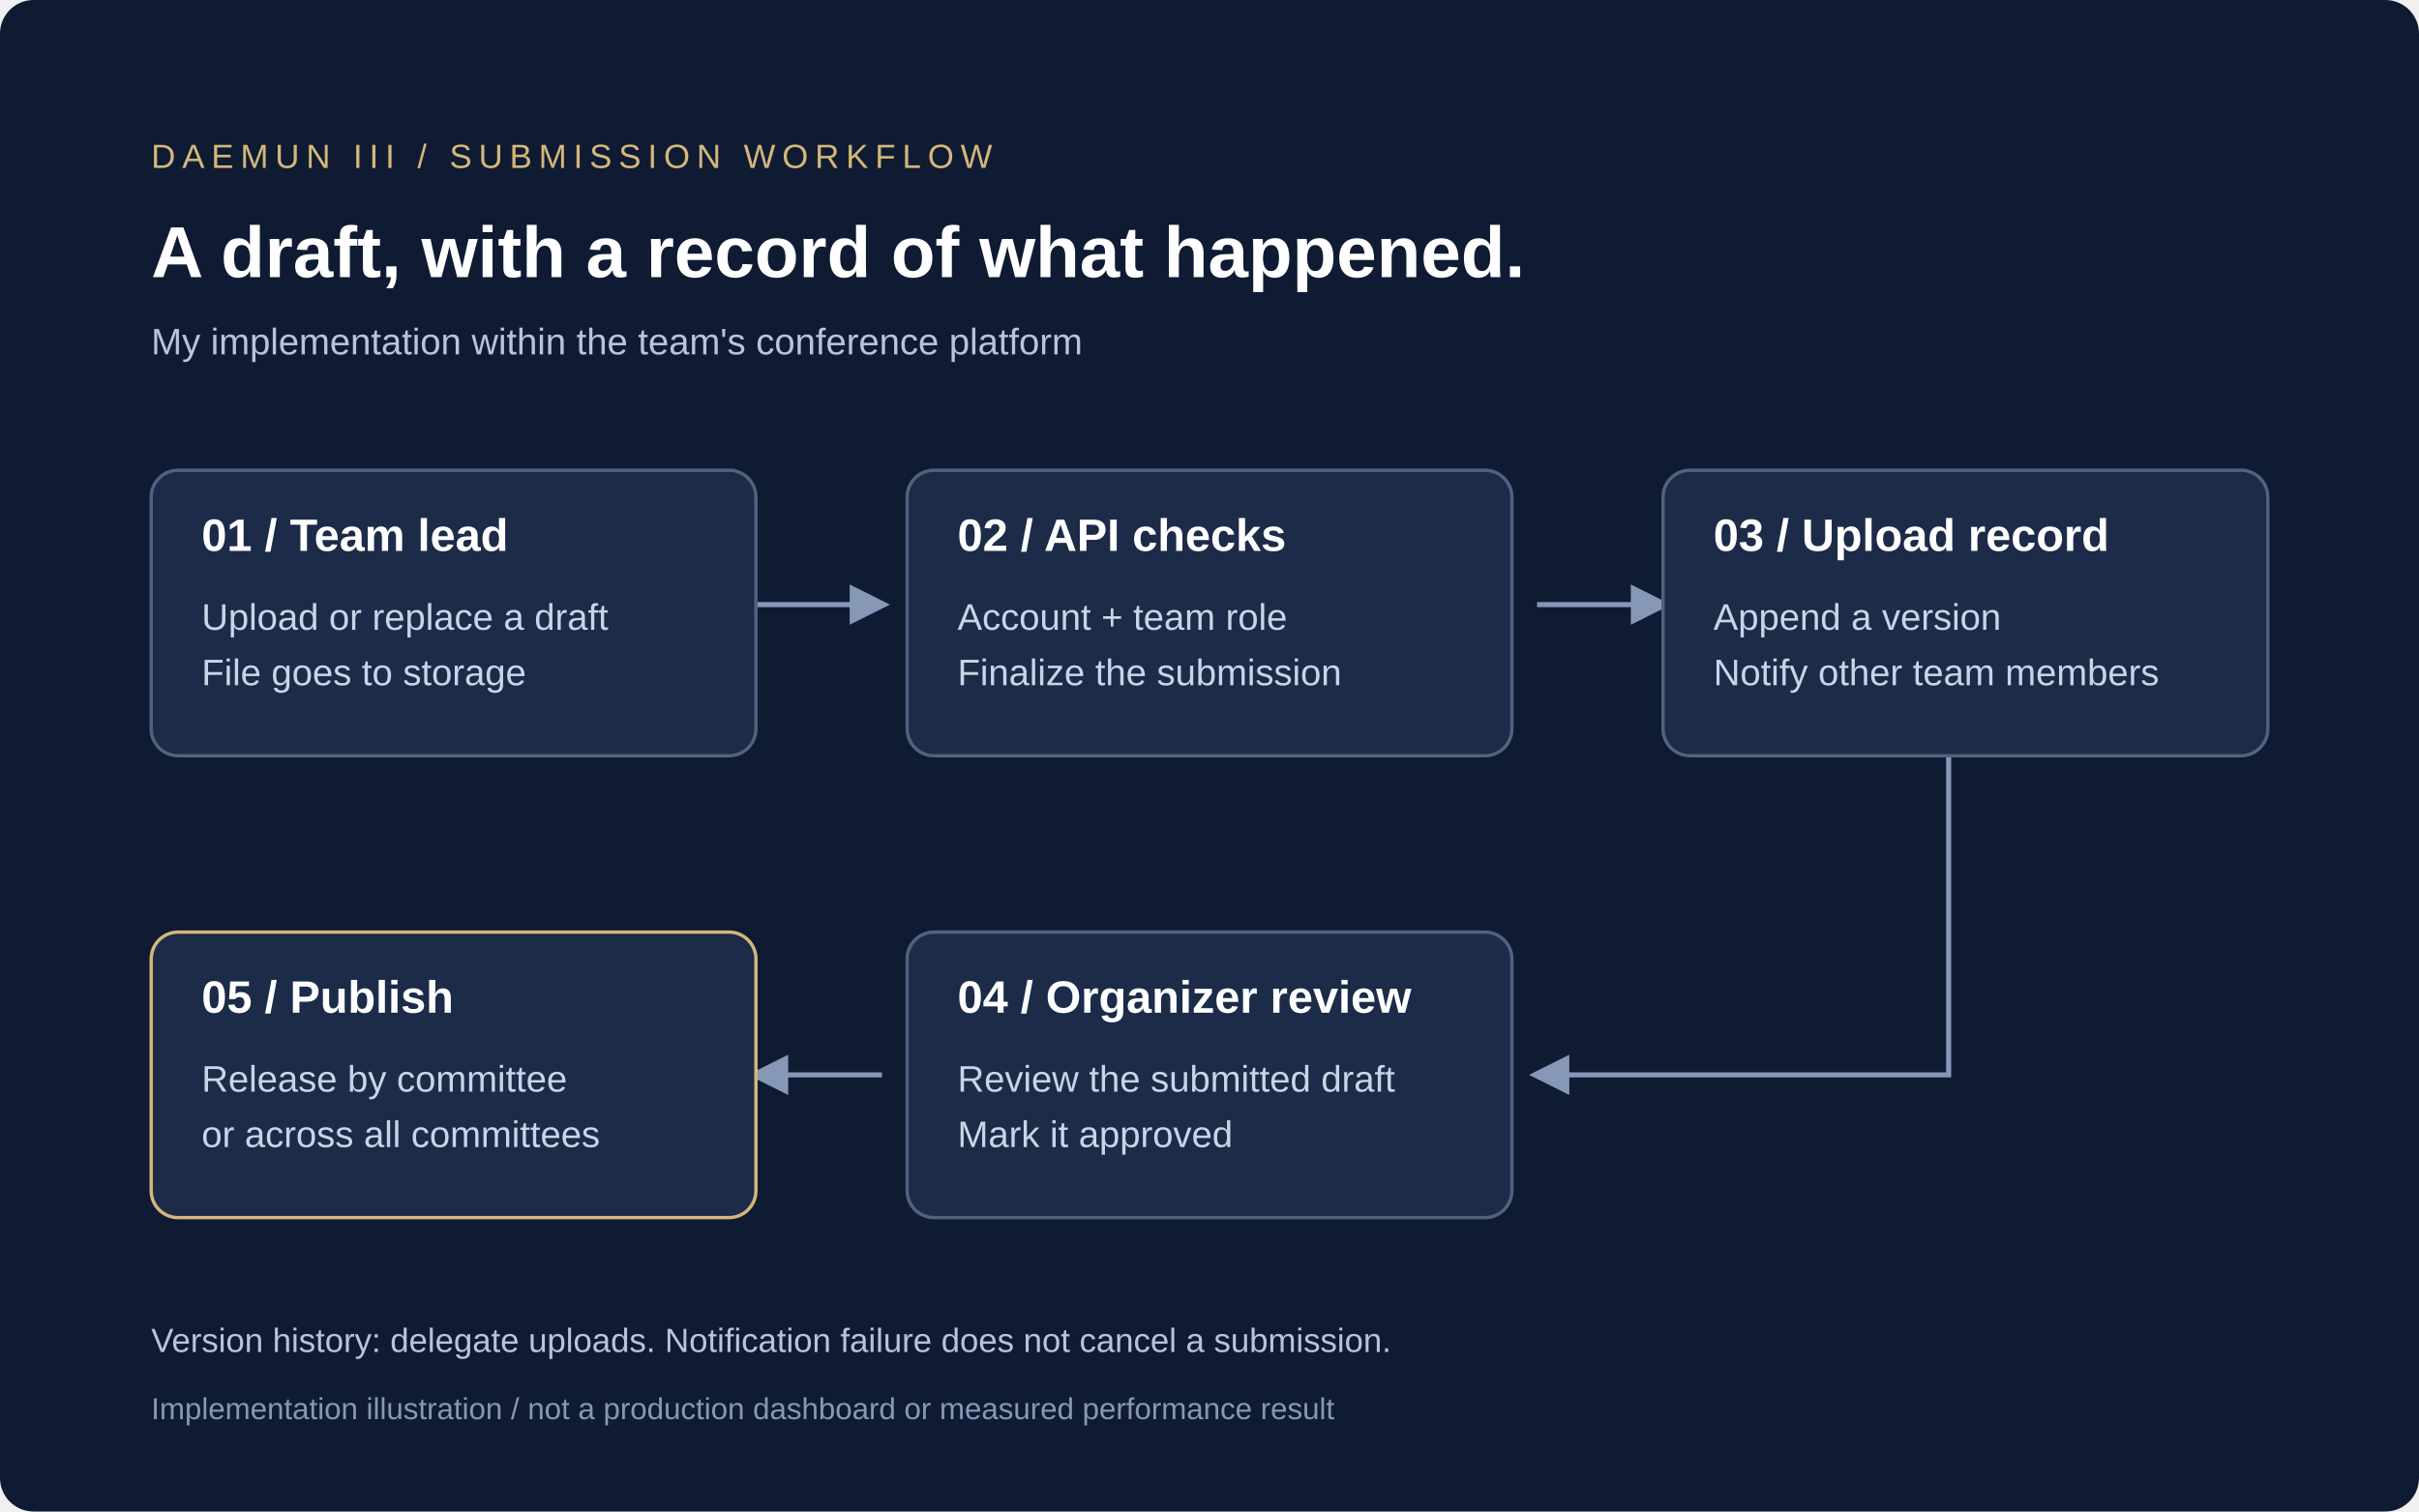
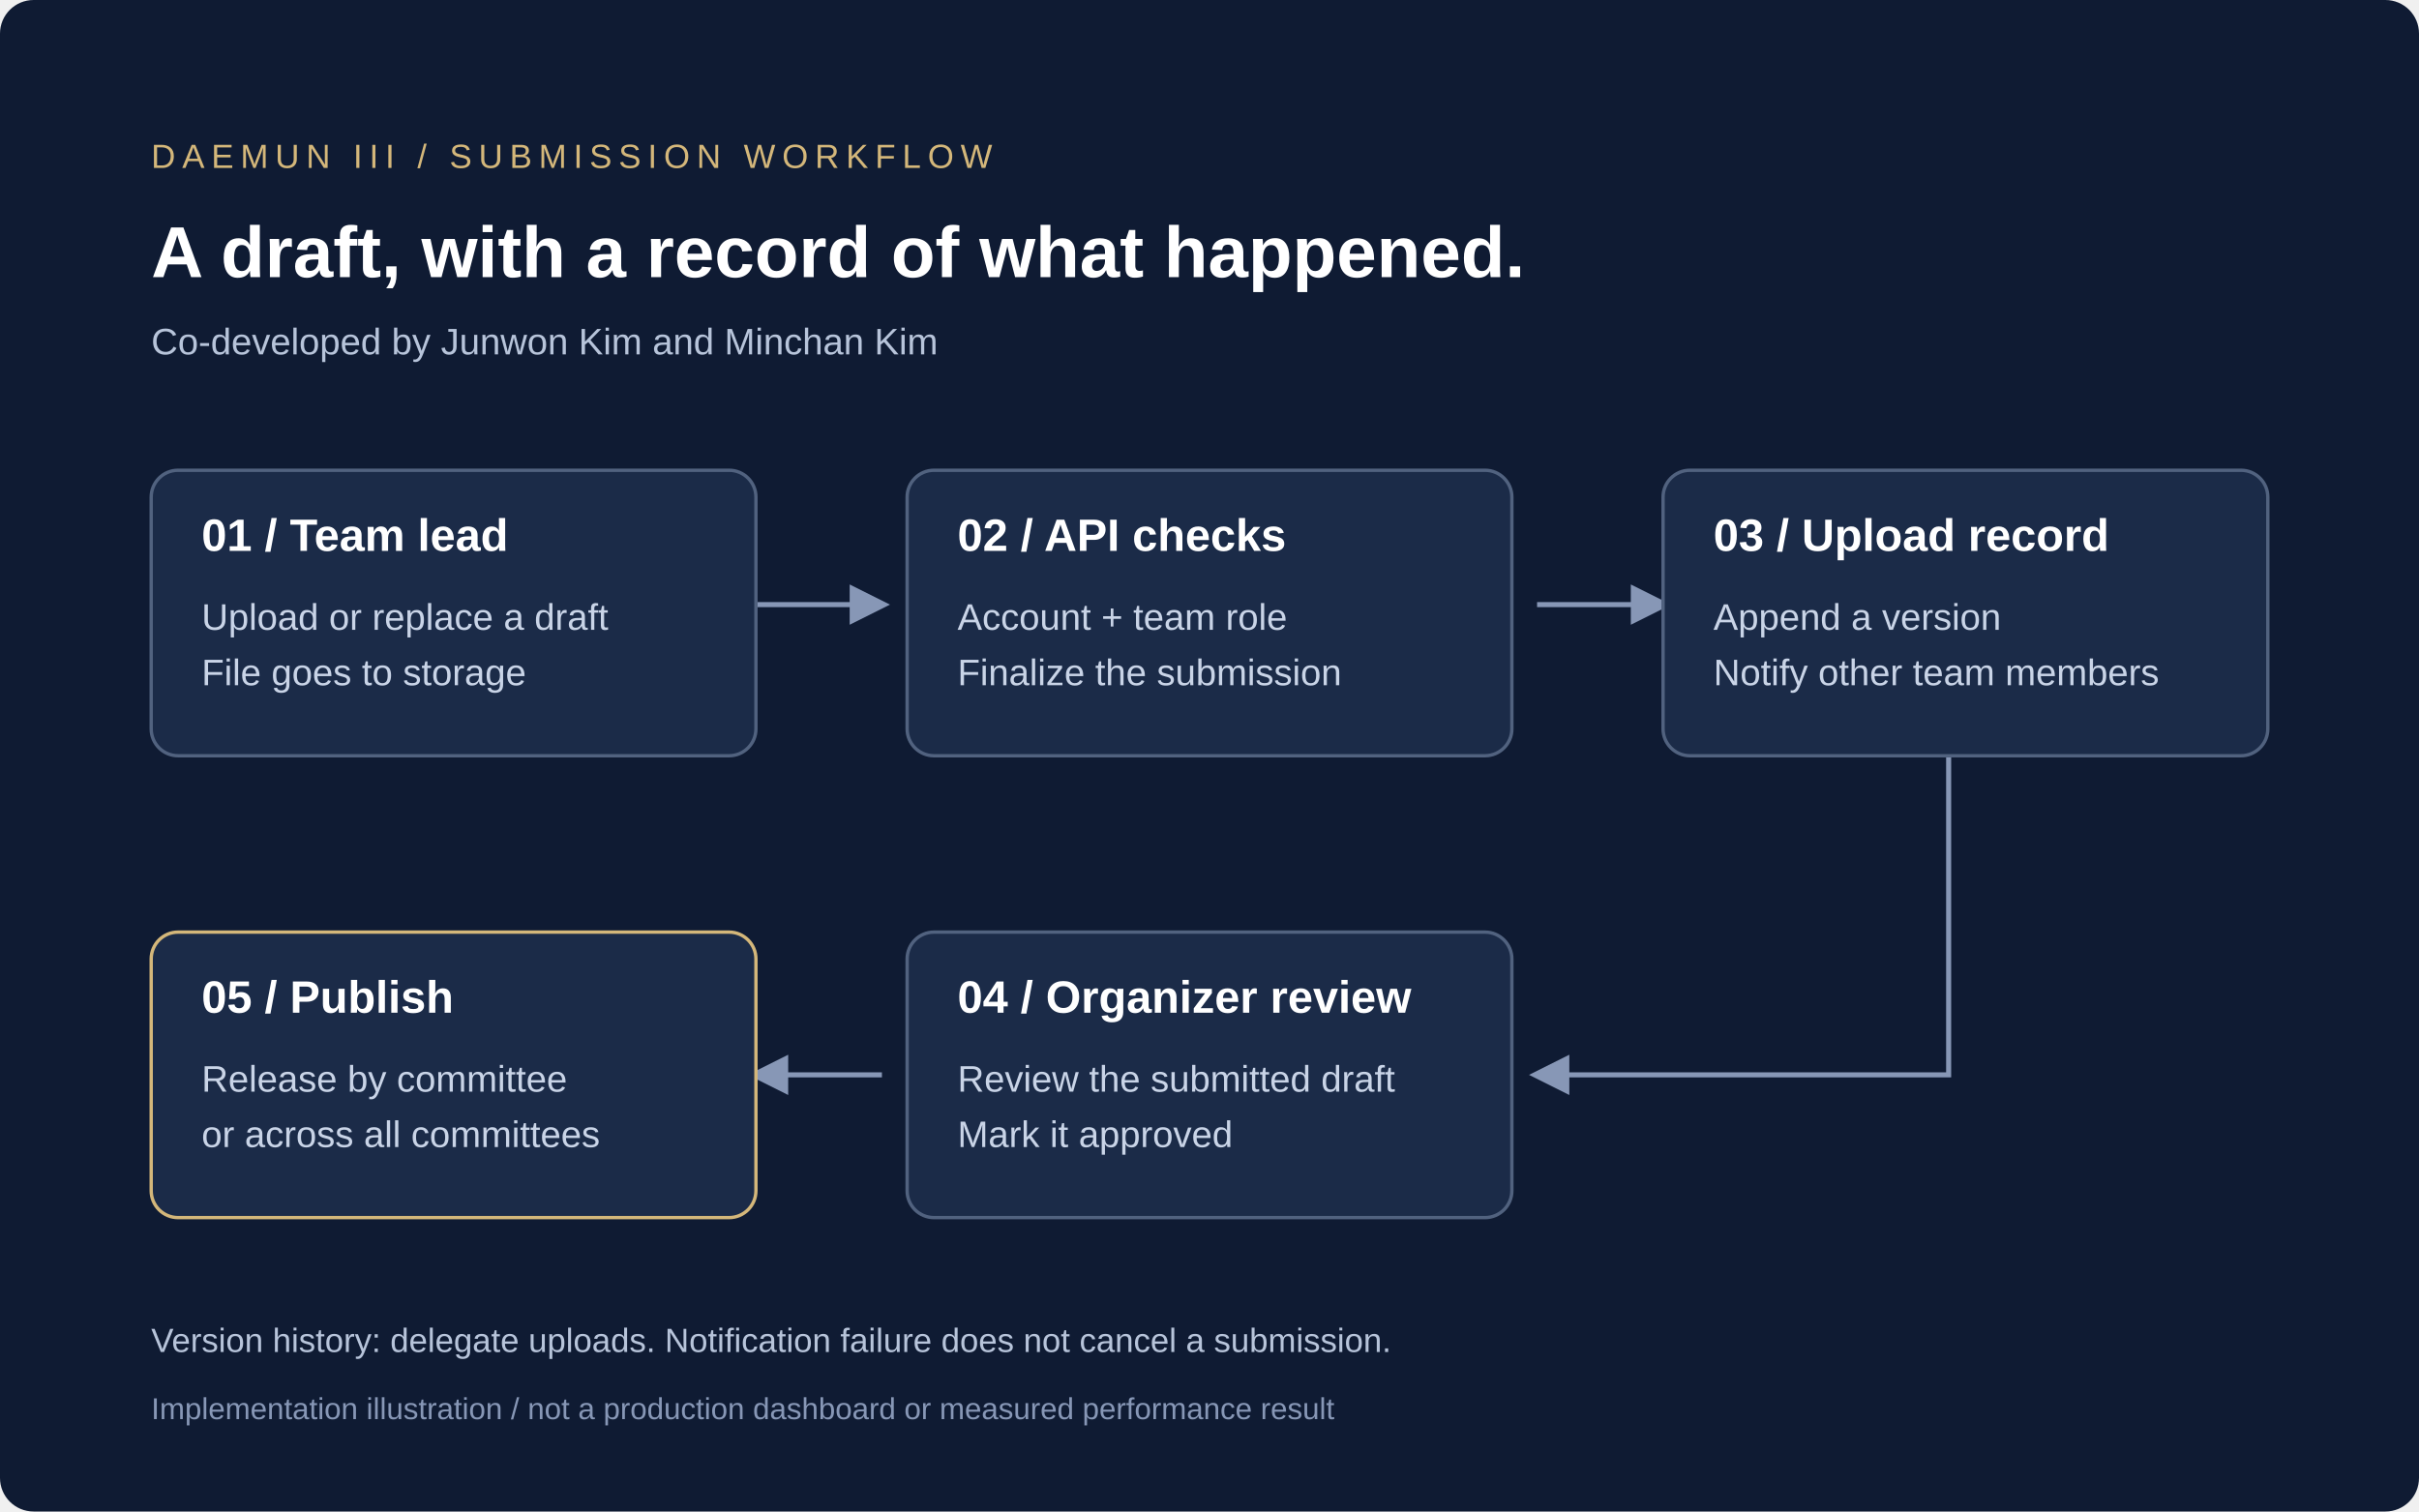
<svg xmlns="http://www.w3.org/2000/svg" viewBox="0 0 1440 900" role="img" aria-labelledby="title desc">
  <defs>
    <marker id="arrow" viewBox="0 0 10 10" refX="8" refY="5" markerWidth="8" markerHeight="8" orient="auto-start-reverse">
      <path d="M 0 0 L 10 5 L 0 10 z" fill="#8797b6" />
    </marker>
  </defs>
  <rect width="1440" height="900" rx="20" fill="#0f1b33" />
  <g font-family="Arial, sans-serif">
    <text x="90" y="100" fill="#d4b77a" font-size="20" letter-spacing="4">DAEMUN III / SUBMISSION WORKFLOW</text>
    <text x="90" y="165" fill="#fff" font-size="43" font-weight="bold">A draft, with a record of what happened.</text>
-     <text x="90" y="211" fill="#b7c4da" font-size="22">My implementation within the team's conference platform</text>
+     <text x="90" y="211" fill="#b7c4da" font-size="22">Co-developed by Junwon Kim and Minchan Kim</text>
    <g stroke="#8797b6" stroke-width="3" fill="none" marker-end="url(#arrow)">
      <path d="M 450 360 H 525" />
      <path d="M 915 360 H 990" />
      <path d="M 1160 450 V 640 H 915" />
      <path d="M 525 640 H 450" />
    </g>
    <g fill="#1b2b48" stroke="#51627f" stroke-width="2">
      <rect x="90" y="280" width="360" height="170" rx="16" />
      <rect x="540" y="280" width="360" height="170" rx="16" />
      <rect x="990" y="280" width="360" height="170" rx="16" />
      <rect x="540" y="555" width="360" height="170" rx="16" />
      <rect x="90" y="555" width="360" height="170" rx="16" stroke="#d4b77a" />
    </g>
    <g fill="#fff" font-size="27" font-weight="bold">
      <text x="120" y="328">01 / Team lead</text>
      <text x="570" y="328">02 / API checks</text>
      <text x="1020" y="328">03 / Upload record</text>
      <text x="570" y="603">04 / Organizer review</text>
      <text x="120" y="603">05 / Publish</text>
    </g>
    <g fill="#c9d4e7" font-size="22">
      <text x="120" y="375">Upload or replace a draft</text>
      <text x="120" y="408">File goes to storage</text>
      <text x="570" y="375">Account + team role</text>
      <text x="570" y="408">Finalize the submission</text>
      <text x="1020" y="375">Append a version</text>
      <text x="1020" y="408">Notify other team members</text>
      <text x="570" y="650">Review the submitted draft</text>
      <text x="570" y="683">Mark it approved</text>
      <text x="120" y="650">Release by committee</text>
      <text x="120" y="683">or across all committees</text>
    </g>
    <text x="90" y="805" fill="#b7c4da" font-size="20">Version history: delegate uploads. Notification failure does not cancel a submission.</text>
    <text x="90" y="845" fill="#8797b6" font-size="18">Implementation illustration / not a production dashboard or measured performance result</text>
  </g>
</svg>
